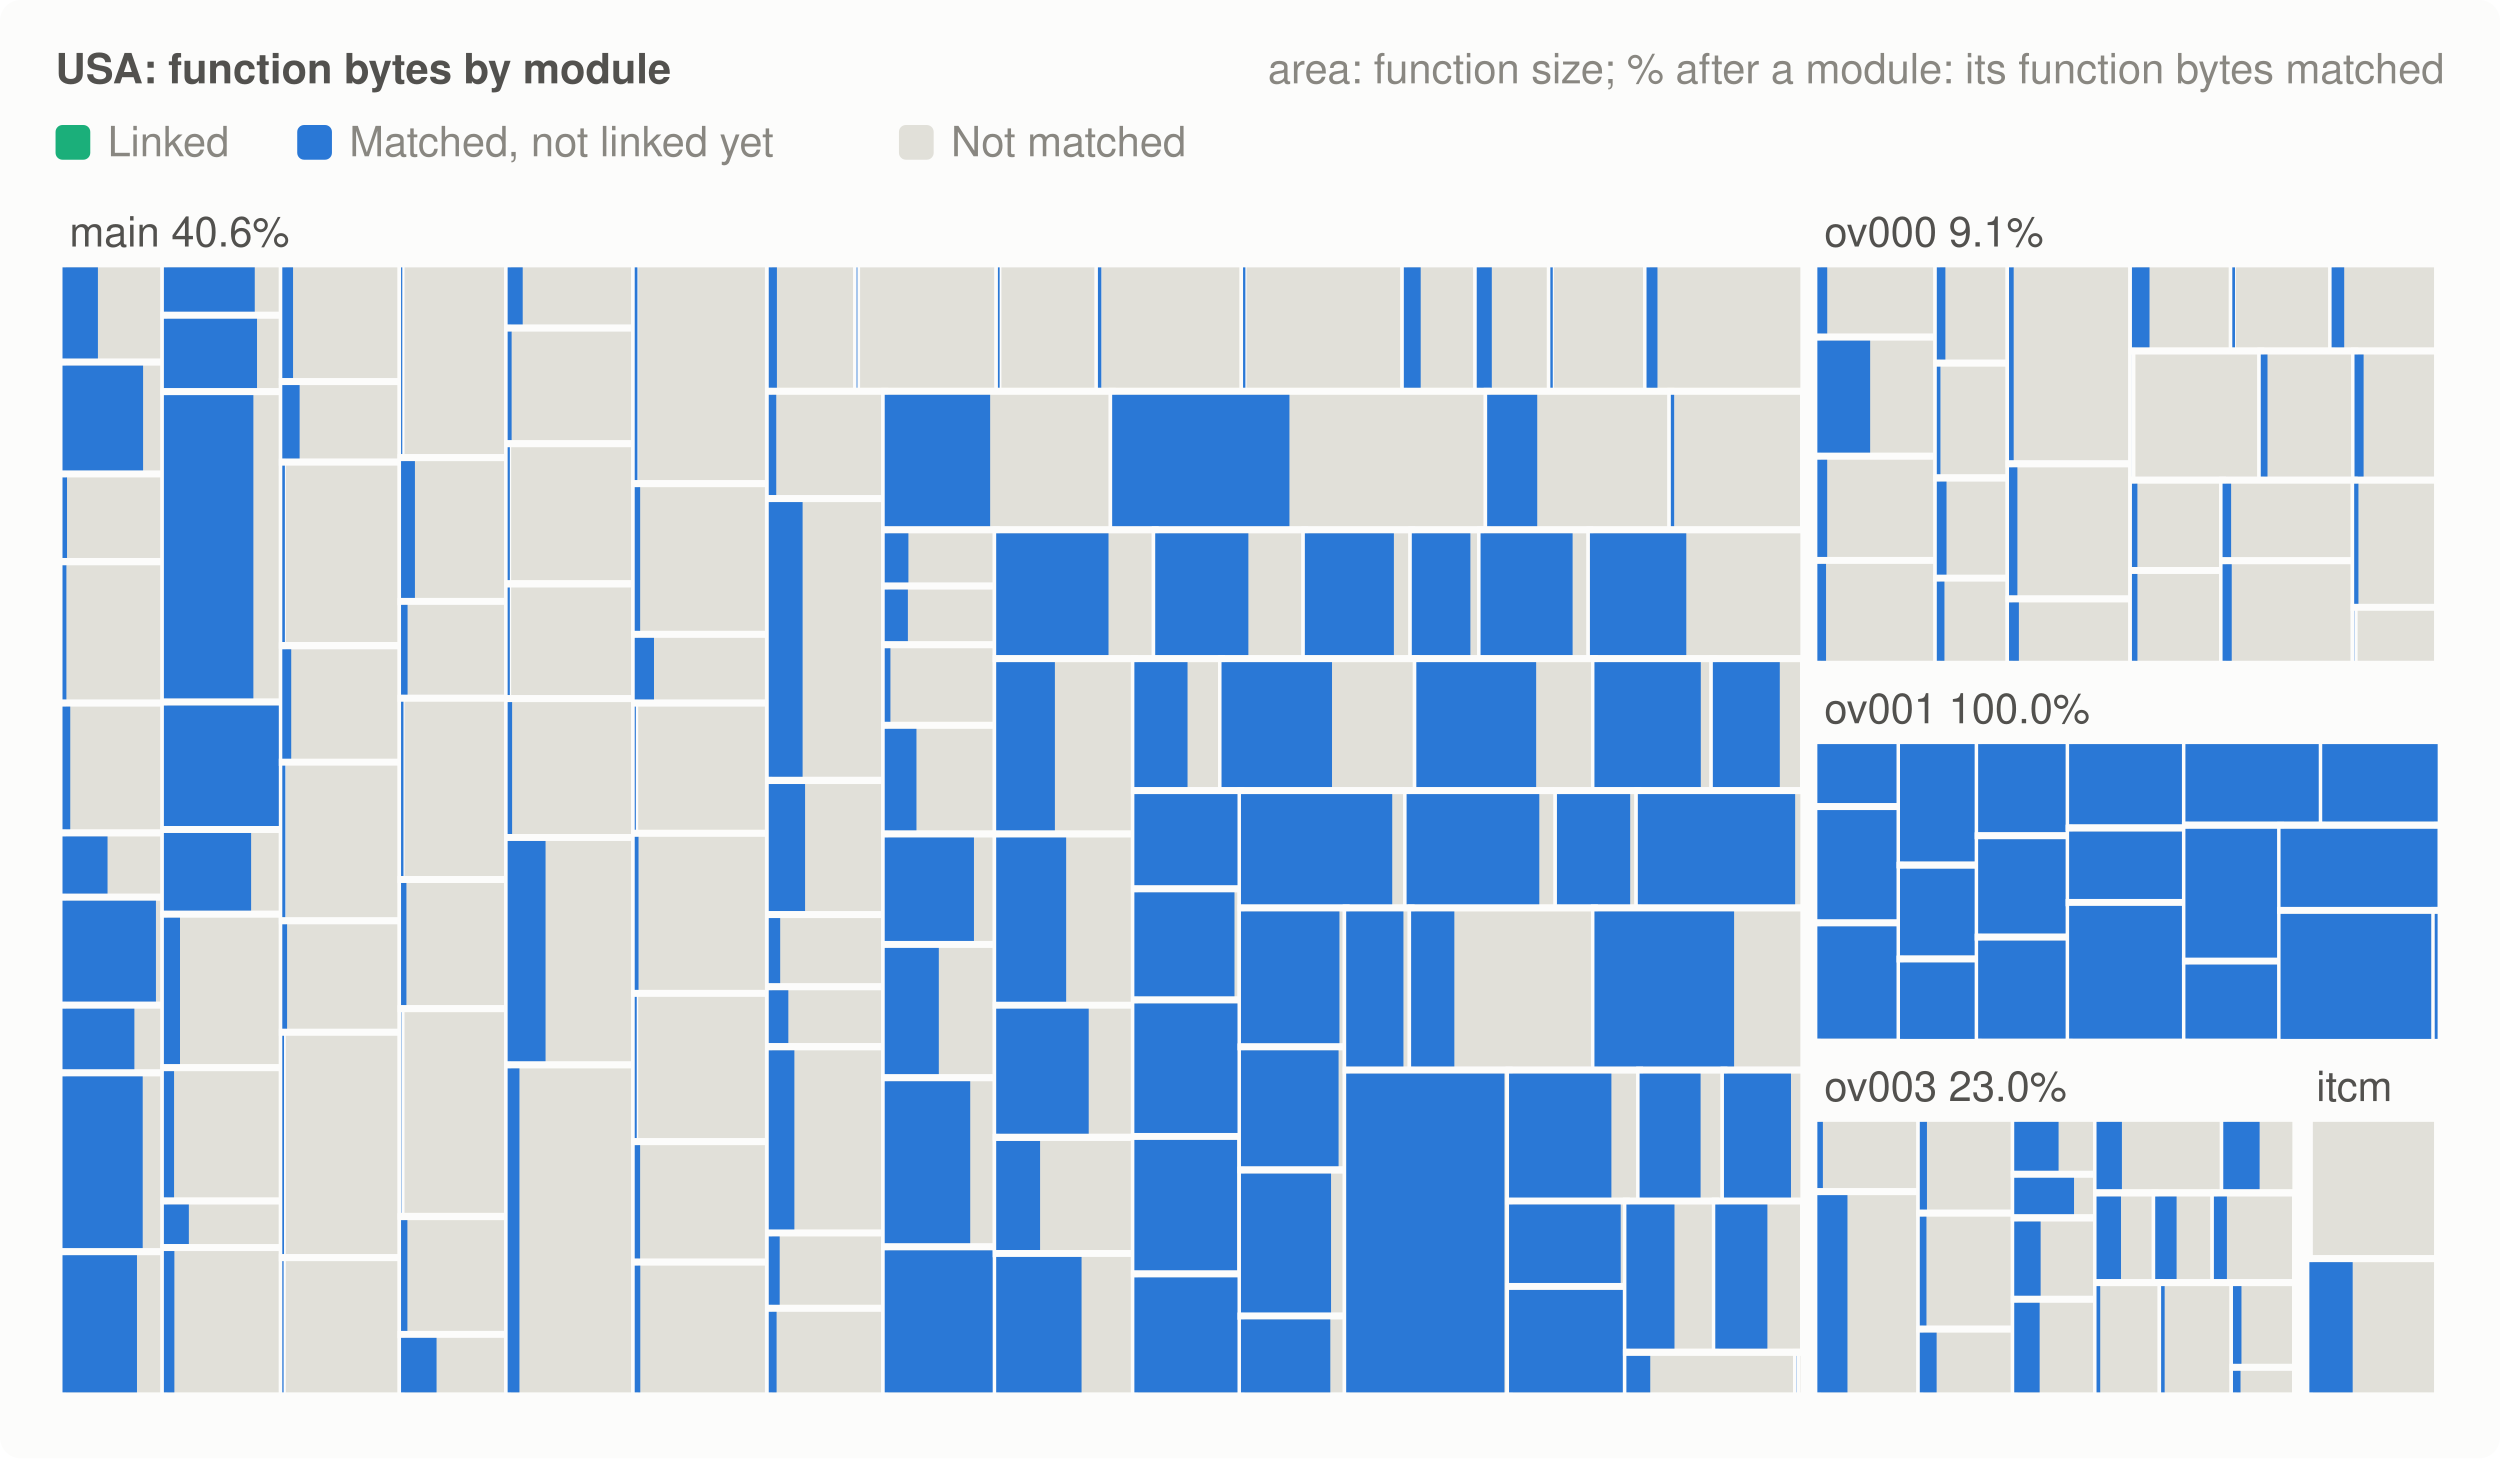
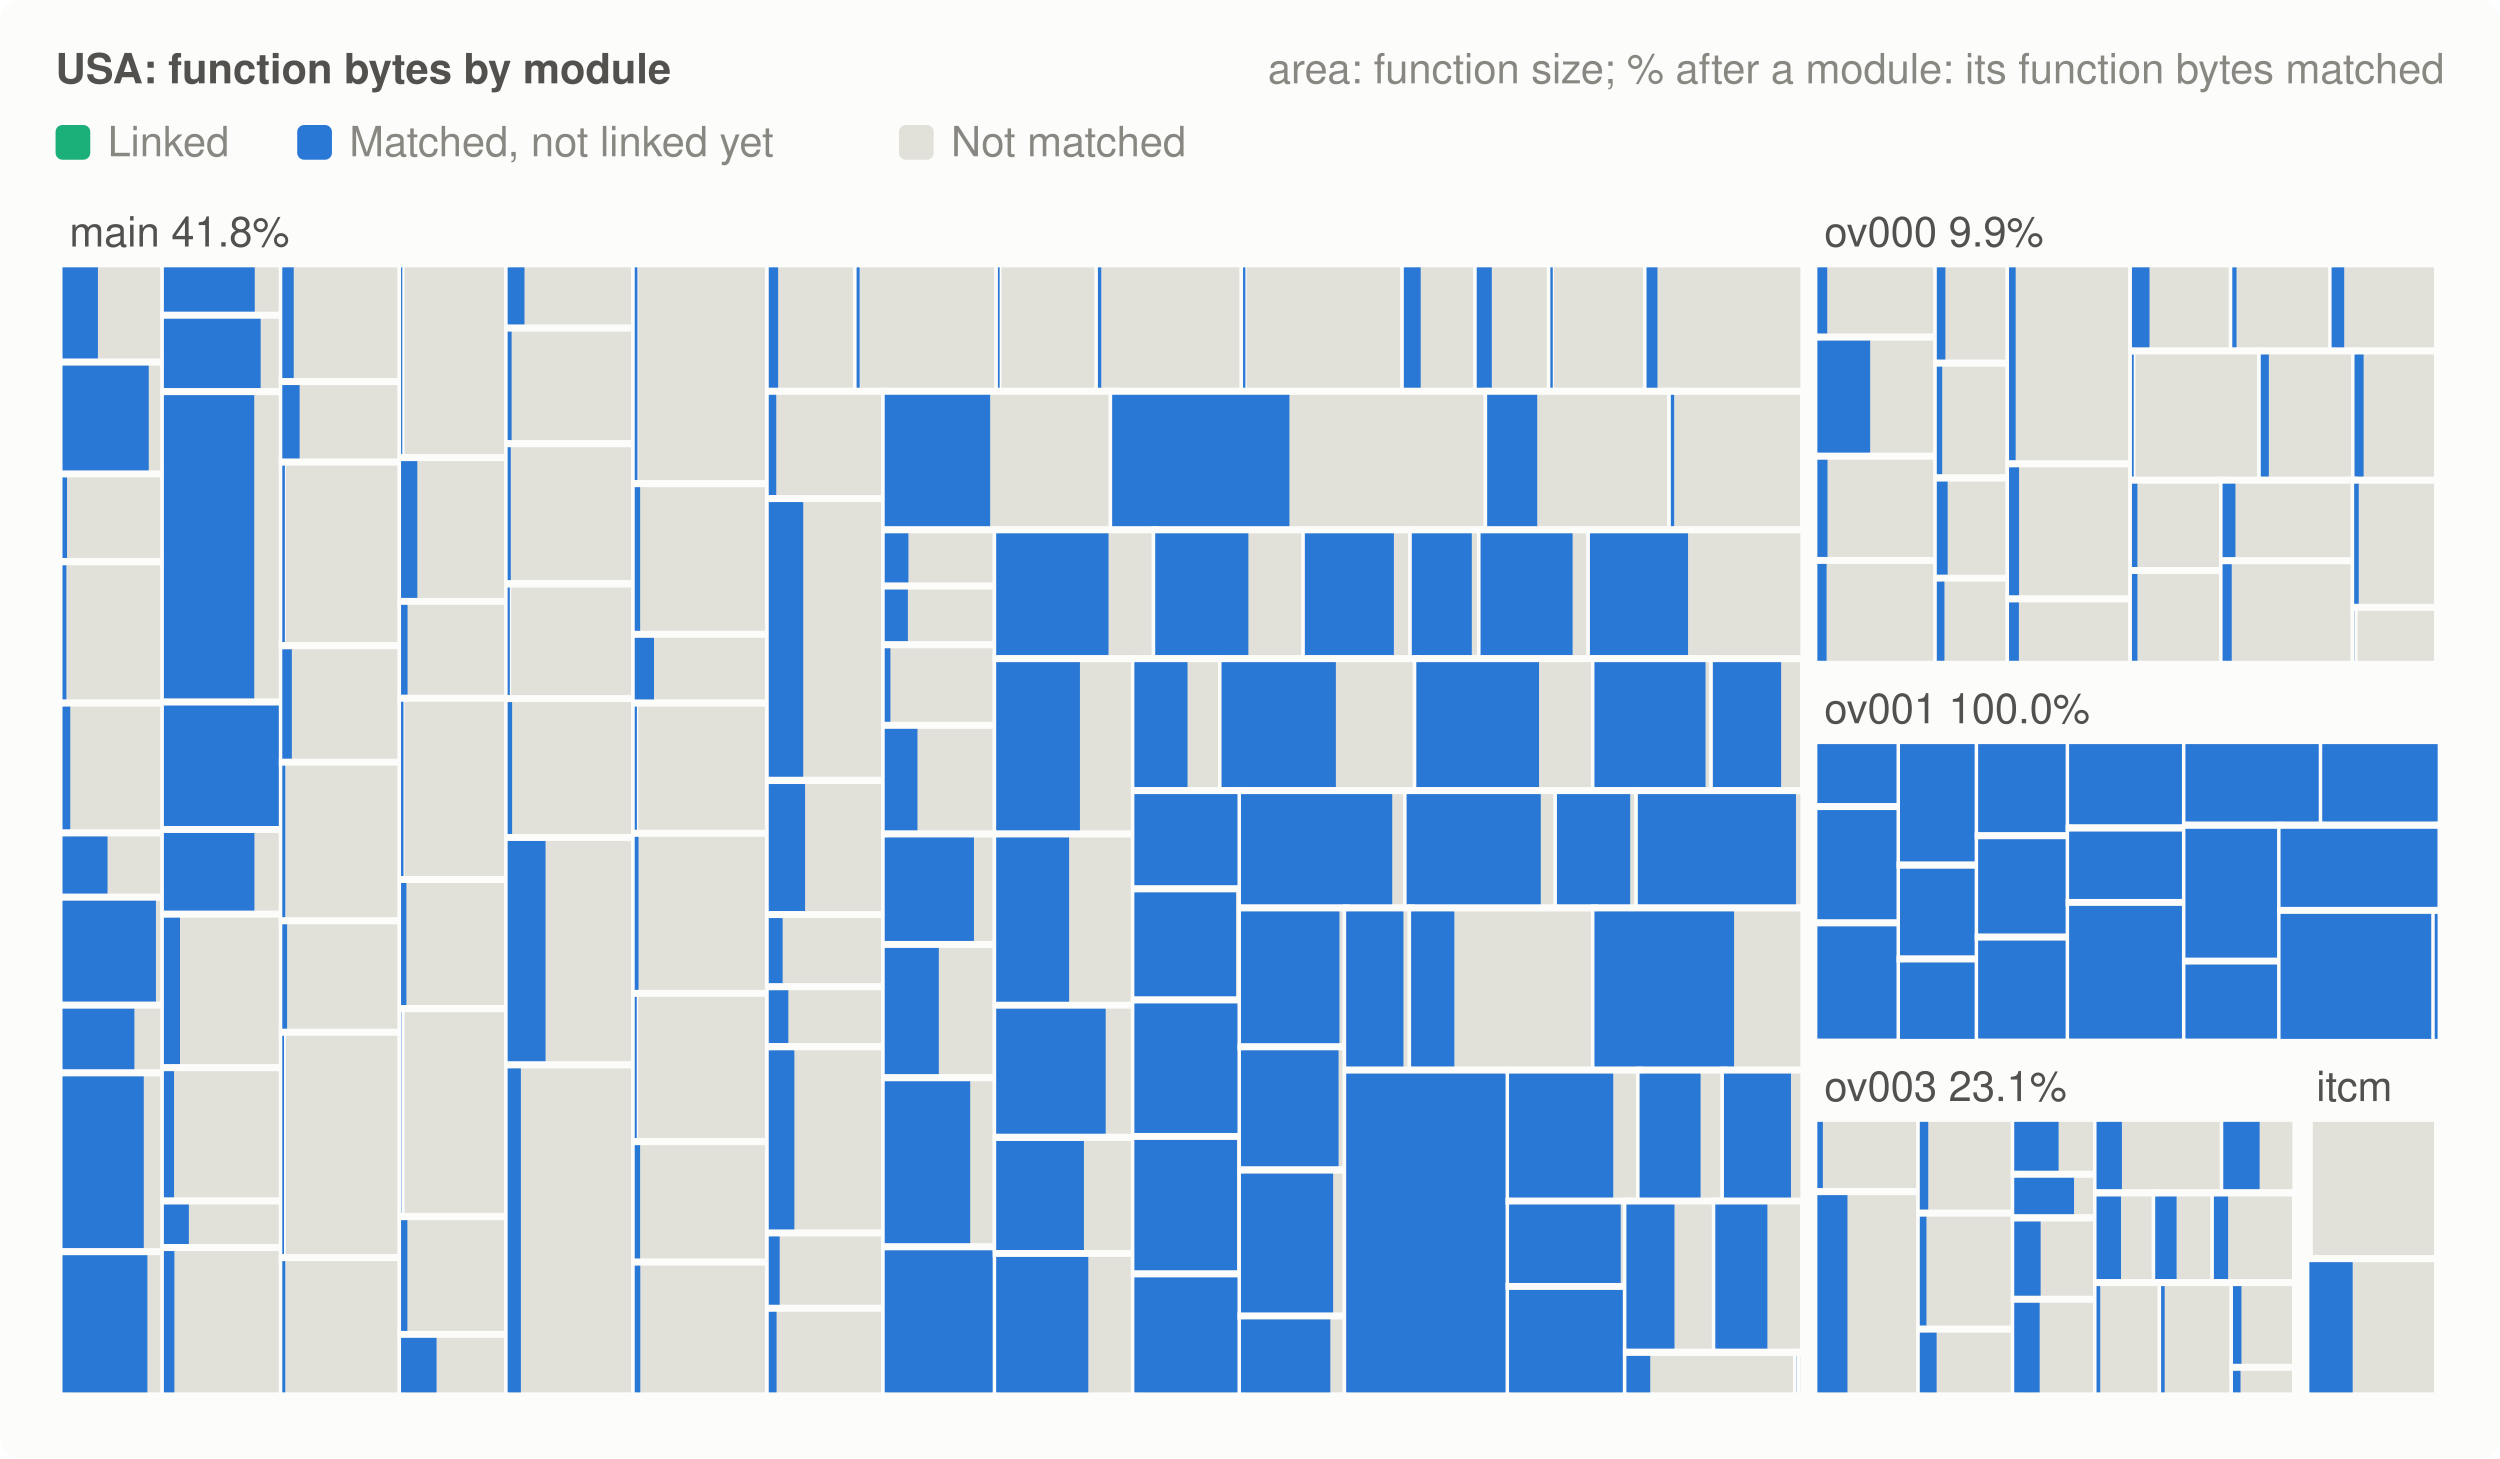
<svg xmlns="http://www.w3.org/2000/svg" viewBox="0 0 720 420" width="720" height="420" role="img" aria-label="Matched and linked code by module (USA)">
  <style>.bg{fill:#fcfcfb}.lbl{fill:#52514e}.muted{fill:#898781}.todo{fill:#e1e0d9}.gap{stroke:#fcfcfb}.matched{fill:#2a78d6}.linked{fill:#1baf7a}@media (prefers-color-scheme: dark){.bg{fill:#1a1a19}.lbl{fill:#c3c2b7}.muted{fill:#898781}.todo{fill:#2c2c2a}.gap{stroke:#1a1a19}.matched{fill:#3987e5}.linked{fill:#199e70}}text{font:12px -apple-system,BlinkMacSystemFont,'Segoe UI',Helvetica,Arial,sans-serif}.head{font-weight:600}</style>
  <rect class="bg" width="720" height="420" rx="6" />
  <text class="lbl head" x="16" y="24">USA: function bytes by module</text>
  <text class="muted" x="704" y="24" text-anchor="end">area: function size; % after a module: its function bytes matched</text>
  <rect class="linked" x="16" y="36" width="10" height="10" rx="2" />
  <text class="muted" x="31" y="45">Linked</text>
  <rect class="matched" x="85.6" y="36" width="10" height="10" rx="2" />
  <text class="muted" x="100.6" y="45">Matched, not linked yet</text>
  <rect class="todo" x="258.9" y="36" width="10" height="10" rx="2" />
  <text class="muted" x="273.9" y="45">Not matched</text>
  <rect class="todo gap" x="18.0" y="76.0" width="29.2" height="28.3" stroke-width="2" />
  <rect class="matched" x="18.0" y="77.0" width="10.20" height="26.3" />
  <rect class="todo gap" x="18.0" y="104.3" width="29.2" height="32.3" stroke-width="2" />
-   <rect class="matched" x="18.0" y="105.3" width="23.21" height="30.3" />
+   <rect class="matched" x="18.0" y="105.3" width="24.84" height="30.3" />
  <rect class="todo gap" x="18.0" y="136.5" width="29.2" height="25.2" stroke-width="2" />
  <rect class="matched" x="18.0" y="137.5" width="1.30" height="23.2" />
  <rect class="todo gap" x="18.0" y="161.8" width="29.2" height="40.7" stroke-width="2" />
  <rect class="matched" x="18.0" y="162.8" width="1.12" height="38.7" />
  <rect class="todo gap" x="18.0" y="202.5" width="29.2" height="37.4" stroke-width="2" />
  <rect class="matched" x="18.0" y="203.5" width="2.23" height="35.4" />
  <rect class="todo gap" x="18.0" y="239.9" width="29.2" height="18.5" stroke-width="2" />
  <rect class="matched" x="18.0" y="240.9" width="12.97" height="16.5" />
  <rect class="todo gap" x="18.0" y="258.4" width="29.2" height="31.1" stroke-width="2" />
  <rect class="matched" x="18.0" y="259.4" width="26.91" height="29.1" />
  <rect class="todo gap" x="18.0" y="289.5" width="29.2" height="19.5" stroke-width="2" />
  <rect class="matched" x="18.0" y="290.5" width="20.70" height="17.5" />
  <rect class="todo gap" x="18.0" y="309.0" width="29.2" height="51.5" stroke-width="2" />
-   <rect class="matched" x="18.0" y="310.0" width="23.10" height="49.5" />
+   <rect class="matched" x="18.0" y="310.0" width="23.41" height="49.5" />
  <rect class="todo gap" x="18.0" y="360.5" width="29.2" height="41.5" stroke-width="2" />
-   <rect class="matched" x="18.0" y="361.5" width="21.45" height="39.5" />
+   <rect class="matched" x="18.0" y="361.5" width="24.45" height="39.5" />
  <rect class="todo gap" x="47.2" y="76.0" width="34.1" height="14.8" stroke-width="2" />
  <rect class="matched" x="47.2" y="77.0" width="26.17" height="12.8" />
  <rect class="todo gap" x="47.2" y="90.8" width="34.1" height="22.0" stroke-width="2" />
-   <rect class="matched" x="47.2" y="91.8" width="26.82" height="20.0" />
+   <rect class="matched" x="47.2" y="91.8" width="27.87" height="20.0" />
  <rect class="todo gap" x="47.2" y="112.8" width="34.1" height="89.4" stroke-width="2" />
-   <rect class="matched" x="47.2" y="113.8" width="25.77" height="87.4" />
+   <rect class="matched" x="47.2" y="113.8" width="26.02" height="87.4" />
  <rect class="todo gap" x="47.2" y="202.2" width="34.1" height="36.7" stroke-width="2" />
  <rect class="matched" x="47.2" y="203.2" width="33.57" height="34.7" />
  <rect class="todo gap" x="47.2" y="238.9" width="34.1" height="24.4" stroke-width="2" />
-   <rect class="matched" x="47.2" y="239.9" width="25.12" height="22.4" />
+   <rect class="matched" x="47.2" y="239.9" width="26.07" height="22.4" />
  <rect class="todo gap" x="47.2" y="263.3" width="34.1" height="44.2" stroke-width="2" />
  <rect class="matched" x="47.2" y="264.3" width="4.64" height="42.2" />
  <rect class="todo gap" x="47.2" y="307.5" width="34.1" height="38.4" stroke-width="2" />
  <rect class="matched" x="47.2" y="308.5" width="2.93" height="36.4" />
  <rect class="todo gap" x="47.2" y="345.9" width="34.1" height="13.4" stroke-width="2" />
  <rect class="matched" x="47.2" y="346.9" width="7.19" height="11.4" />
  <rect class="todo gap" x="47.2" y="359.3" width="34.1" height="42.7" stroke-width="2" />
  <rect class="matched" x="47.2" y="360.3" width="3.02" height="40.7" />
  <rect class="todo gap" x="81.3" y="76.0" width="34.2" height="33.9" stroke-width="2" />
-   <rect class="matched" x="81.3" y="77.0" width="3.10" height="31.9" />
+   <rect class="matched" x="81.3" y="77.0" width="3.29" height="31.9" />
  <rect class="todo gap" x="81.3" y="109.9" width="34.2" height="23.2" stroke-width="2" />
  <rect class="matched" x="81.3" y="110.9" width="4.99" height="21.2" />
  <rect class="todo gap" x="81.3" y="133.1" width="34.2" height="52.8" stroke-width="2" />
  <rect class="matched" x="81.3" y="134.1" width="0.75" height="50.8" />
  <rect class="todo gap" x="81.3" y="186.0" width="34.2" height="33.6" stroke-width="2" />
-   <rect class="matched" x="81.3" y="187.0" width="2.57" height="31.6" />
+   <rect class="matched" x="81.3" y="187.0" width="2.75" height="31.6" />
  <rect class="todo gap" x="81.3" y="219.5" width="34.2" height="45.7" stroke-width="2" />
  <rect class="matched" x="81.3" y="220.5" width="0.88" height="43.7" />
  <rect class="todo gap" x="81.3" y="265.2" width="34.2" height="32.1" stroke-width="2" />
  <rect class="matched" x="81.3" y="266.2" width="1.38" height="30.1" />
  <rect class="todo gap" x="81.3" y="297.3" width="34.2" height="64.9" stroke-width="2" />
  <rect class="matched" x="81.3" y="298.3" width="0.50" height="62.9" />
  <rect class="todo gap" x="81.3" y="362.2" width="34.2" height="39.8" stroke-width="2" />
-   <rect class="matched" x="81.3" y="363.2" width="0.38" height="37.8" />
+   <rect class="matched" x="81.3" y="363.2" width="0.88" height="37.8" />
  <rect class="todo gap" x="115.5" y="76.0" width="30.7" height="55.8" stroke-width="2" />
  <rect class="matched" x="115.5" y="77.0" width="0.36" height="53.8" />
  <rect class="todo gap" x="115.5" y="131.8" width="30.7" height="41.5" stroke-width="2" />
-   <rect class="matched" x="115.5" y="132.8" width="4.00" height="39.5" />
+   <rect class="matched" x="115.5" y="132.8" width="4.69" height="39.5" />
  <rect class="todo gap" x="115.5" y="173.2" width="30.7" height="27.9" stroke-width="2" />
  <rect class="matched" x="115.5" y="174.2" width="1.88" height="25.9" />
  <rect class="todo gap" x="115.5" y="201.1" width="30.7" height="52.2" stroke-width="2" />
  <rect class="matched" x="115.5" y="202.1" width="0.70" height="50.2" />
  <rect class="todo gap" x="115.5" y="253.3" width="30.7" height="37.2" stroke-width="2" />
  <rect class="matched" x="115.5" y="254.3" width="1.55" height="35.2" />
  <rect class="todo gap" x="115.5" y="290.5" width="30.7" height="59.8" stroke-width="2" />
  <rect class="matched" x="115.5" y="291.5" width="0.11" height="57.8" />
  <rect class="todo gap" x="115.5" y="350.4" width="30.7" height="34.0" stroke-width="2" />
  <rect class="matched" x="115.5" y="351.4" width="1.83" height="32.0" />
  <rect class="todo gap" x="115.5" y="384.3" width="30.7" height="17.7" stroke-width="2" />
  <rect class="matched" x="115.5" y="385.3" width="10.23" height="15.7" />
  <rect class="todo gap" x="146.2" y="76.0" width="36.6" height="18.5" stroke-width="2" />
-   <rect class="matched" x="146.2" y="77.0" width="4.34" height="16.5" />
+   <rect class="matched" x="146.2" y="77.0" width="4.85" height="16.5" />
  <rect class="todo gap" x="146.2" y="94.5" width="36.6" height="33.3" stroke-width="2" />
  <rect class="matched" x="146.2" y="95.5" width="1.15" height="31.3" />
  <rect class="todo gap" x="146.2" y="127.8" width="36.6" height="40.3" stroke-width="2" />
-   <rect class="matched" x="146.2" y="128.8" width="0.64" height="38.3" />
+   <rect class="matched" x="146.2" y="128.8" width="0.92" height="38.3" />
  <rect class="todo gap" x="146.2" y="168.2" width="36.6" height="33.0" stroke-width="2" />
  <rect class="matched" x="146.2" y="169.2" width="0.63" height="31.0" />
  <rect class="todo gap" x="146.2" y="201.2" width="36.6" height="40.0" stroke-width="2" />
  <rect class="matched" x="146.2" y="202.2" width="1.29" height="38.0" />
  <rect class="todo gap" x="146.2" y="241.2" width="36.6" height="65.5" stroke-width="2" />
  <rect class="matched" x="146.2" y="242.2" width="10.92" height="63.5" />
  <rect class="todo gap" x="146.2" y="306.7" width="36.6" height="95.3" stroke-width="2" />
-   <rect class="matched" x="146.2" y="307.7" width="3.40" height="93.3" />
+   <rect class="matched" x="146.2" y="307.7" width="3.81" height="93.3" />
  <rect class="todo gap" x="182.8" y="76.0" width="38.5" height="63.3" stroke-width="2" />
  <rect class="matched" x="182.8" y="77.0" width="0.78" height="61.3" />
  <rect class="todo gap" x="182.8" y="139.3" width="38.5" height="43.4" stroke-width="2" />
  <rect class="matched" x="182.8" y="140.3" width="1.56" height="41.4" />
  <rect class="todo gap" x="182.8" y="182.7" width="38.5" height="19.8" stroke-width="2" />
  <rect class="matched" x="182.8" y="183.7" width="5.55" height="17.8" />
  <rect class="todo gap" x="182.8" y="202.5" width="38.5" height="37.5" stroke-width="2" />
-   <rect class="matched" x="182.8" y="203.5" width="0.33" height="35.5" />
+   <rect class="matched" x="182.8" y="203.5" width="0.63" height="35.5" />
  <rect class="todo gap" x="182.8" y="240.0" width="38.5" height="46.1" stroke-width="2" />
  <rect class="matched" x="182.8" y="241.0" width="1.10" height="44.1" />
  <rect class="todo gap" x="182.8" y="286.1" width="38.5" height="42.7" stroke-width="2" />
  <rect class="matched" x="182.8" y="287.1" width="0.58" height="40.7" />
  <rect class="todo gap" x="182.8" y="328.8" width="38.5" height="34.7" stroke-width="2" />
  <rect class="matched" x="182.8" y="329.8" width="1.55" height="32.7" />
  <rect class="todo gap" x="182.8" y="363.5" width="38.5" height="38.5" stroke-width="2" />
  <rect class="matched" x="182.8" y="364.5" width="1.60" height="36.5" />
  <rect class="todo gap" x="221.4" y="76.0" width="25.3" height="36.7" stroke-width="2" />
-   <rect class="matched" x="221.4" y="77.0" width="2.35" height="34.7" />
+   <rect class="matched" x="221.4" y="77.0" width="2.70" height="34.7" />
  <rect class="todo gap" x="246.7" y="76.0" width="40.7" height="36.7" stroke-width="2" />
-   <rect class="matched" x="246.7" y="77.0" width="0.23" height="34.7" />
+   <rect class="matched" x="246.7" y="77.0" width="0.89" height="34.7" />
  <rect class="todo gap" x="287.4" y="76.0" width="28.9" height="36.7" stroke-width="2" />
  <rect class="matched" x="287.4" y="77.0" width="0.50" height="34.7" />
  <rect class="todo gap" x="316.2" y="76.0" width="41.8" height="36.7" stroke-width="2" />
  <rect class="matched" x="316.2" y="77.0" width="0.98" height="34.7" />
  <rect class="todo gap" x="358.0" y="76.0" width="46.3" height="36.7" stroke-width="2" />
  <rect class="matched" x="358.0" y="77.0" width="0.67" height="34.7" />
  <rect class="todo gap" x="404.3" y="76.0" width="21.0" height="36.7" stroke-width="2" />
  <rect class="matched" x="404.3" y="77.0" width="4.86" height="34.7" />
  <rect class="todo gap" x="425.3" y="76.0" width="21.2" height="36.7" stroke-width="2" />
  <rect class="matched" x="425.3" y="77.0" width="4.34" height="34.7" />
  <rect class="todo gap" x="446.5" y="76.0" width="27.7" height="36.7" stroke-width="2" />
  <rect class="matched" x="446.5" y="77.0" width="0.70" height="34.7" />
  <rect class="todo gap" x="474.2" y="76.0" width="45.3" height="36.7" stroke-width="2" />
  <rect class="matched" x="474.2" y="77.0" width="3.15" height="34.7" />
  <rect class="todo gap" x="221.4" y="112.7" width="33.4" height="30.9" stroke-width="2" />
  <rect class="matched" x="221.4" y="113.7" width="2.16" height="28.9" />
  <rect class="todo gap" x="221.4" y="143.6" width="33.4" height="81.1" stroke-width="2" />
-   <rect class="matched" x="221.4" y="144.6" width="9.75" height="79.1" />
+   <rect class="matched" x="221.4" y="144.6" width="9.93" height="79.1" />
  <rect class="todo gap" x="221.4" y="224.8" width="33.4" height="38.6" stroke-width="2" />
  <rect class="matched" x="221.4" y="225.8" width="10.46" height="36.6" />
  <rect class="todo gap" x="221.4" y="263.4" width="33.4" height="20.8" stroke-width="2" />
-   <rect class="matched" x="221.4" y="264.4" width="3.29" height="18.8" />
+   <rect class="matched" x="221.4" y="264.4" width="4.00" height="18.8" />
  <rect class="todo gap" x="221.4" y="284.2" width="33.4" height="17.2" stroke-width="2" />
  <rect class="matched" x="221.4" y="285.2" width="5.64" height="15.2" />
  <rect class="todo gap" x="221.4" y="301.5" width="33.4" height="53.7" stroke-width="2" />
  <rect class="matched" x="221.4" y="302.5" width="7.38" height="51.7" />
  <rect class="todo gap" x="221.4" y="355.1" width="33.4" height="21.7" stroke-width="2" />
  <rect class="matched" x="221.4" y="356.1" width="3.15" height="19.7" />
  <rect class="todo gap" x="221.4" y="376.8" width="33.4" height="25.2" stroke-width="2" />
  <rect class="matched" x="221.4" y="377.8" width="2.26" height="23.2" />
  <rect class="todo gap" x="254.8" y="112.7" width="65.5" height="39.9" stroke-width="2" />
  <rect class="matched" x="254.8" y="113.7" width="30.36" height="37.9" />
  <rect class="todo gap" x="320.3" y="112.7" width="108.0" height="39.9" stroke-width="2" />
  <rect class="matched" x="320.3" y="113.7" width="51.06" height="37.9" />
  <rect class="todo gap" x="428.3" y="112.7" width="52.9" height="39.9" stroke-width="2" />
  <rect class="matched" x="428.3" y="113.7" width="14.42" height="37.9" />
  <rect class="todo gap" x="481.2" y="112.7" width="38.2" height="39.9" stroke-width="2" />
  <rect class="matched" x="481.2" y="113.7" width="0.97" height="37.9" />
  <rect class="todo gap" x="254.8" y="152.6" width="32.1" height="16.2" stroke-width="2" />
  <rect class="matched" x="254.8" y="153.6" width="6.82" height="14.2" />
  <rect class="todo gap" x="254.8" y="168.8" width="32.1" height="16.9" stroke-width="2" />
  <rect class="matched" x="254.8" y="169.8" width="6.67" height="14.9" />
  <rect class="todo gap" x="254.8" y="185.7" width="32.1" height="23.2" stroke-width="2" />
  <rect class="matched" x="254.8" y="186.7" width="1.64" height="21.2" />
  <rect class="todo gap" x="254.8" y="208.9" width="32.1" height="31.3" stroke-width="2" />
-   <rect class="matched" x="254.8" y="209.9" width="9.14" height="29.3" />
+   <rect class="matched" x="254.8" y="209.9" width="9.43" height="29.3" />
  <rect class="todo gap" x="254.8" y="240.2" width="32.1" height="31.8" stroke-width="2" />
  <rect class="matched" x="254.8" y="241.2" width="25.70" height="29.8" />
  <rect class="todo gap" x="254.8" y="272.0" width="32.1" height="38.4" stroke-width="2" />
  <rect class="matched" x="254.8" y="273.0" width="15.58" height="36.4" />
  <rect class="todo gap" x="254.8" y="310.4" width="32.1" height="48.7" stroke-width="2" />
  <rect class="matched" x="254.8" y="311.4" width="24.62" height="46.7" />
  <rect class="todo gap" x="254.8" y="359.1" width="32.1" height="42.9" stroke-width="2" />
  <rect class="matched" x="254.8" y="360.1" width="31.23" height="40.9" />
  <rect class="todo gap" x="286.9" y="152.6" width="45.8" height="37.1" stroke-width="2" />
  <rect class="matched" x="286.9" y="153.6" width="32.35" height="35.1" />
  <rect class="todo gap" x="332.7" y="152.6" width="43.1" height="37.1" stroke-width="2" />
  <rect class="matched" x="332.7" y="153.6" width="26.83" height="35.1" />
  <rect class="todo gap" x="375.8" y="152.6" width="30.8" height="37.1" stroke-width="2" />
  <rect class="matched" x="375.8" y="153.6" width="25.64" height="35.1" />
  <rect class="todo gap" x="406.6" y="152.6" width="19.8" height="37.1" stroke-width="2" />
-   <rect class="matched" x="406.6" y="153.6" width="16.87" height="35.1" />
+   <rect class="matched" x="406.6" y="153.6" width="17.28" height="35.1" />
  <rect class="todo gap" x="426.4" y="152.6" width="31.5" height="37.1" stroke-width="2" />
  <rect class="matched" x="426.4" y="153.6" width="26.51" height="35.1" />
  <rect class="todo gap" x="457.9" y="152.6" width="61.6" height="37.1" stroke-width="2" />
-   <rect class="matched" x="457.9" y="153.6" width="27.75" height="35.1" />
+   <rect class="matched" x="457.9" y="153.6" width="28.26" height="35.1" />
  <rect class="todo gap" x="286.9" y="189.7" width="39.8" height="50.5" stroke-width="2" />
-   <rect class="matched" x="286.9" y="190.7" width="16.91" height="48.5" />
+   <rect class="matched" x="286.9" y="190.7" width="24.12" height="48.5" />
  <rect class="todo gap" x="286.9" y="240.2" width="39.8" height="49.4" stroke-width="2" />
-   <rect class="matched" x="286.9" y="241.2" width="20.15" height="47.4" />
+   <rect class="matched" x="286.9" y="241.2" width="21.00" height="47.4" />
  <rect class="todo gap" x="286.9" y="289.5" width="39.8" height="38.0" stroke-width="2" />
-   <rect class="matched" x="286.9" y="290.5" width="26.65" height="36.0" />
+   <rect class="matched" x="286.9" y="290.5" width="31.54" height="36.0" />
  <rect class="todo gap" x="286.9" y="327.6" width="39.8" height="33.5" stroke-width="2" />
-   <rect class="matched" x="286.9" y="328.6" width="12.64" height="31.5" />
+   <rect class="matched" x="286.9" y="328.6" width="25.27" height="31.5" />
  <rect class="todo gap" x="286.9" y="361.0" width="39.8" height="41.0" stroke-width="2" />
-   <rect class="matched" x="286.9" y="362.0" width="24.59" height="39.0" />
+   <rect class="matched" x="286.9" y="362.0" width="26.53" height="39.0" />
  <rect class="todo gap" x="326.7" y="189.7" width="25.1" height="38.0" stroke-width="2" />
  <rect class="matched" x="326.7" y="190.7" width="15.31" height="36.0" />
  <rect class="todo gap" x="351.8" y="189.7" width="56.1" height="38.0" stroke-width="2" />
-   <rect class="matched" x="351.8" y="190.7" width="31.82" height="36.0" />
+   <rect class="matched" x="351.8" y="190.7" width="32.93" height="36.0" />
  <rect class="todo gap" x="407.9" y="189.7" width="51.3" height="38.0" stroke-width="2" />
-   <rect class="matched" x="407.9" y="190.7" width="34.51" height="36.0" />
+   <rect class="matched" x="407.9" y="190.7" width="35.34" height="36.0" />
  <rect class="todo gap" x="459.2" y="189.7" width="34.1" height="38.0" stroke-width="2" />
-   <rect class="matched" x="459.2" y="190.7" width="30.63" height="36.0" />
+   <rect class="matched" x="459.2" y="190.7" width="32.00" height="36.0" />
  <rect class="todo gap" x="493.3" y="189.7" width="26.1" height="38.0" stroke-width="2" />
-   <rect class="matched" x="493.3" y="190.7" width="19.28" height="36.0" />
+   <rect class="matched" x="493.3" y="190.7" width="19.66" height="36.0" />
  <rect class="todo gap" x="326.7" y="227.7" width="30.7" height="28.3" stroke-width="2" />
  <rect class="matched" x="326.7" y="228.7" width="29.88" height="26.3" />
  <rect class="todo gap" x="326.7" y="256.0" width="30.7" height="32.0" stroke-width="2" />
-   <rect class="matched" x="326.7" y="257.0" width="28.83" height="30.0" />
+   <rect class="matched" x="326.7" y="257.0" width="29.27" height="30.0" />
  <rect class="todo gap" x="326.7" y="288.0" width="30.7" height="39.3" stroke-width="2" />
  <rect class="matched" x="326.7" y="289.0" width="30.68" height="37.3" />
  <rect class="todo gap" x="326.7" y="327.3" width="30.7" height="39.6" stroke-width="2" />
  <rect class="matched" x="326.7" y="328.3" width="29.59" height="37.6" />
  <rect class="todo gap" x="326.7" y="366.9" width="30.7" height="35.1" stroke-width="2" />
-   <rect class="matched" x="326.7" y="367.9" width="30.24" height="33.1" />
+   <rect class="matched" x="326.7" y="367.9" width="30.68" height="33.1" />
  <rect class="todo gap" x="357.4" y="227.7" width="47.7" height="33.8" stroke-width="2" />
  <rect class="matched" x="357.4" y="228.7" width="43.56" height="31.8" />
  <rect class="todo gap" x="405.1" y="227.7" width="43.3" height="33.8" stroke-width="2" />
-   <rect class="matched" x="405.1" y="228.7" width="38.22" height="31.8" />
+   <rect class="matched" x="405.1" y="228.7" width="38.64" height="31.8" />
  <rect class="todo gap" x="448.4" y="227.7" width="23.3" height="33.8" stroke-width="2" />
  <rect class="matched" x="448.4" y="228.7" width="21.09" height="31.8" />
  <rect class="todo gap" x="471.7" y="227.7" width="47.8" height="33.8" stroke-width="2" />
-   <rect class="matched" x="471.7" y="228.7" width="45.30" height="31.8" />
+   <rect class="matched" x="471.7" y="228.7" width="45.54" height="31.8" />
  <rect class="todo gap" x="357.4" y="261.5" width="30.3" height="40.0" stroke-width="2" />
  <rect class="matched" x="357.4" y="262.5" width="28.36" height="38.0" />
  <rect class="todo gap" x="357.4" y="301.5" width="30.3" height="35.4" stroke-width="2" />
  <rect class="matched" x="357.4" y="302.5" width="28.11" height="33.4" />
  <rect class="todo gap" x="357.4" y="337.0" width="30.3" height="42.1" stroke-width="2" />
-   <rect class="matched" x="357.4" y="338.0" width="25.94" height="40.1" />
+   <rect class="matched" x="357.4" y="338.0" width="26.54" height="40.1" />
  <rect class="todo gap" x="357.4" y="379.0" width="30.3" height="23.0" stroke-width="2" />
  <rect class="matched" x="357.4" y="380.0" width="25.73" height="21.0" />
  <rect class="todo gap" x="387.7" y="261.5" width="18.7" height="46.7" stroke-width="2" />
  <rect class="matched" x="387.7" y="262.5" width="16.49" height="44.7" />
  <rect class="todo gap" x="406.4" y="261.5" width="52.8" height="46.7" stroke-width="2" />
  <rect class="matched" x="406.4" y="262.5" width="12.45" height="44.7" />
  <rect class="todo gap" x="459.2" y="261.5" width="60.3" height="46.7" stroke-width="2" />
  <rect class="matched" x="459.2" y="262.5" width="40.22" height="44.7" />
  <rect class="todo gap" x="387.7" y="308.2" width="46.9" height="93.8" stroke-width="2" />
-   <rect class="matched" x="387.7" y="309.2" width="45.58" height="91.8" />
+   <rect class="matched" x="387.7" y="309.2" width="46.55" height="91.8" />
  <rect class="todo gap" x="434.6" y="308.2" width="37.6" height="37.8" stroke-width="2" />
-   <rect class="matched" x="434.6" y="309.2" width="29.48" height="35.8" />
+   <rect class="matched" x="434.6" y="309.2" width="30.01" height="35.8" />
  <rect class="todo gap" x="472.2" y="308.2" width="24.3" height="37.8" stroke-width="2" />
  <rect class="matched" x="472.2" y="309.2" width="17.57" height="35.8" />
  <rect class="todo gap" x="496.5" y="308.2" width="23.0" height="37.8" stroke-width="2" />
  <rect class="matched" x="496.5" y="309.2" width="19.30" height="35.8" />
  <rect class="todo gap" x="434.6" y="345.9" width="33.8" height="24.6" stroke-width="2" />
  <rect class="matched" x="434.6" y="346.9" width="32.17" height="22.6" />
  <rect class="todo gap" x="434.6" y="370.5" width="33.8" height="31.5" stroke-width="2" />
  <rect class="matched" x="434.6" y="371.5" width="32.79" height="29.5" />
  <rect class="todo gap" x="468.4" y="345.9" width="25.7" height="43.5" stroke-width="2" />
  <rect class="matched" x="468.4" y="346.9" width="13.85" height="41.5" />
  <rect class="todo gap" x="494.0" y="345.9" width="25.4" height="43.5" stroke-width="2" />
  <rect class="matched" x="494.0" y="346.9" width="15.01" height="41.5" />
  <rect class="todo gap" x="468.4" y="389.5" width="49.0" height="12.5" stroke-width="2" />
  <rect class="matched" x="468.4" y="390.5" width="6.87" height="10.5" />
  <rect class="todo gap" x="517.4" y="389.5" width="2.1" height="12.5" stroke-width="2" />
  <rect class="matched" x="517.4" y="390.5" width="0.08" height="10.5" />
-   <text class="lbl" x="20.0" y="71.0">main 40.6%</text>
+   <text class="lbl" x="20.0" y="71.0">main 41.8%</text>
  <rect class="todo gap" x="523.4" y="76.0" width="34.4" height="21.1" stroke-width="2" />
  <rect class="matched" x="523.4" y="77.0" width="2.84" height="19.1" />
  <rect class="todo gap" x="523.4" y="97.1" width="34.4" height="34.3" stroke-width="2" />
  <rect class="matched" x="523.4" y="98.1" width="15.20" height="32.3" />
  <rect class="todo gap" x="523.4" y="131.4" width="34.4" height="30.1" stroke-width="2" />
-   <rect class="matched" x="523.4" y="132.4" width="2.83" height="28.1" />
+   <rect class="matched" x="523.4" y="132.4" width="2.92" height="28.1" />
  <rect class="todo gap" x="523.4" y="161.4" width="34.4" height="29.9" stroke-width="2" />
-   <rect class="matched" x="523.4" y="162.4" width="2.50" height="27.9" />
+   <rect class="matched" x="523.4" y="162.4" width="2.66" height="27.9" />
  <rect class="todo gap" x="557.8" y="76.0" width="20.8" height="28.6" stroke-width="2" />
  <rect class="matched" x="557.8" y="77.0" width="2.47" height="26.6" />
  <rect class="todo gap" x="557.8" y="104.6" width="20.8" height="33.0" stroke-width="2" />
-   <rect class="matched" x="557.8" y="105.6" width="1.05" height="31.0" />
+   <rect class="matched" x="557.8" y="105.6" width="1.55" height="31.0" />
  <rect class="todo gap" x="557.8" y="137.7" width="20.8" height="28.9" stroke-width="2" />
-   <rect class="matched" x="557.8" y="138.7" width="2.80" height="26.9" />
+   <rect class="matched" x="557.8" y="138.7" width="3.12" height="26.9" />
  <rect class="todo gap" x="557.8" y="166.5" width="20.8" height="24.8" stroke-width="2" />
  <rect class="matched" x="557.8" y="167.5" width="2.20" height="22.8" />
  <rect class="todo gap" x="578.6" y="76.0" width="35.3" height="57.6" stroke-width="2" />
-   <rect class="matched" x="578.6" y="77.0" width="1.34" height="55.6" />
+   <rect class="matched" x="578.6" y="77.0" width="1.91" height="55.6" />
  <rect class="todo gap" x="578.6" y="133.6" width="35.3" height="38.9" stroke-width="2" />
-   <rect class="matched" x="578.6" y="134.6" width="2.41" height="36.9" />
+   <rect class="matched" x="578.6" y="134.6" width="2.89" height="36.9" />
  <rect class="todo gap" x="578.6" y="172.5" width="35.3" height="18.8" stroke-width="2" />
  <rect class="matched" x="578.6" y="173.5" width="2.84" height="16.8" />
  <rect class="todo gap" x="614.0" y="76.0" width="28.9" height="25.1" stroke-width="2" />
  <rect class="matched" x="614.0" y="77.0" width="5.06" height="23.1" />
  <rect class="todo gap" x="642.9" y="76.0" width="28.7" height="25.1" stroke-width="2" />
-   <rect class="matched" x="642.9" y="77.0" width="0.78" height="23.1" />
+   <rect class="matched" x="642.9" y="77.0" width="1.22" height="23.1" />
  <rect class="todo gap" x="671.5" y="76.0" width="30.5" height="25.1" stroke-width="2" />
  <rect class="matched" x="671.5" y="77.0" width="3.63" height="23.1" />
  <rect class="todo gap" x="614.0" y="101.1" width="37.1" height="37.2" stroke-width="2" />
-   <rect class="matched" x="614.0" y="102.1" width="0.01" height="35.2" />
+   <rect class="matched" x="614.0" y="102.1" width="0.51" height="35.2" />
  <rect class="todo gap" x="651.1" y="101.1" width="27.1" height="37.2" stroke-width="2" />
-   <rect class="matched" x="651.1" y="102.1" width="1.94" height="35.2" />
+   <rect class="matched" x="651.1" y="102.1" width="2.33" height="35.2" />
  <rect class="todo gap" x="678.1" y="101.1" width="23.9" height="37.2" stroke-width="2" />
  <rect class="matched" x="678.1" y="102.1" width="2.62" height="35.2" />
  <rect class="todo gap" x="614.0" y="138.3" width="26.1" height="26.0" stroke-width="2" />
  <rect class="matched" x="614.0" y="139.3" width="1.57" height="24.0" />
  <rect class="todo gap" x="614.0" y="164.3" width="26.1" height="27.0" stroke-width="2" />
  <rect class="matched" x="614.0" y="165.3" width="1.58" height="25.0" />
  <rect class="todo gap" x="640.1" y="138.3" width="37.9" height="23.2" stroke-width="2" />
-   <rect class="matched" x="640.1" y="139.3" width="2.46" height="21.2" />
+   <rect class="matched" x="640.1" y="139.3" width="3.71" height="21.2" />
  <rect class="todo gap" x="640.1" y="161.5" width="37.9" height="29.8" stroke-width="2" />
  <rect class="matched" x="640.1" y="162.5" width="2.64" height="27.8" />
  <rect class="todo gap" x="678.0" y="138.3" width="24.0" height="36.7" stroke-width="2" />
-   <rect class="matched" x="678.0" y="139.3" width="1.23" height="34.7" />
+   <rect class="matched" x="678.0" y="139.3" width="1.32" height="34.7" />
  <rect class="todo gap" x="678.0" y="174.9" width="24.0" height="16.4" stroke-width="2" />
  <rect class="matched" x="678.0" y="175.9" width="0.08" height="14.4" />
-   <text class="lbl" x="525.4" y="71.0">ov000 9.1%</text>
+   <text class="lbl" x="525.4" y="71.0">ov000 9.9%</text>
  <rect class="todo gap" x="523.4" y="213.3" width="23.8" height="19.0" stroke-width="2" />
  <rect class="matched" x="523.4" y="214.3" width="23.78" height="17.0" />
  <rect class="todo gap" x="523.4" y="232.3" width="23.8" height="33.5" stroke-width="2" />
  <rect class="matched" x="523.4" y="233.3" width="23.78" height="31.5" />
  <rect class="todo gap" x="523.4" y="265.8" width="23.8" height="34.3" stroke-width="2" />
  <rect class="matched" x="523.4" y="266.8" width="23.78" height="32.3" />
  <rect class="todo gap" x="547.2" y="213.3" width="22.5" height="35.8" stroke-width="2" />
  <rect class="matched" x="547.2" y="214.3" width="22.51" height="33.8" />
  <rect class="todo gap" x="547.2" y="249.2" width="22.5" height="27.0" stroke-width="2" />
  <rect class="matched" x="547.2" y="250.2" width="22.51" height="25.0" />
  <rect class="todo gap" x="547.2" y="276.2" width="22.5" height="24.0" stroke-width="2" />
  <rect class="matched" x="547.2" y="277.2" width="22.51" height="22.0" />
  <rect class="todo gap" x="569.7" y="213.3" width="26.1" height="27.4" stroke-width="2" />
  <rect class="matched" x="569.7" y="214.3" width="26.12" height="25.4" />
  <rect class="todo gap" x="569.7" y="240.7" width="26.1" height="29.2" stroke-width="2" />
  <rect class="matched" x="569.7" y="241.7" width="26.12" height="27.2" />
  <rect class="todo gap" x="569.7" y="269.9" width="26.1" height="30.2" stroke-width="2" />
  <rect class="matched" x="569.7" y="270.9" width="26.12" height="28.2" />
  <rect class="todo gap" x="595.9" y="213.3" width="33.6" height="25.1" stroke-width="2" />
  <rect class="matched" x="595.9" y="214.3" width="33.56" height="23.1" />
  <rect class="todo gap" x="595.9" y="238.5" width="33.6" height="21.5" stroke-width="2" />
  <rect class="matched" x="595.9" y="239.5" width="33.56" height="19.5" />
  <rect class="todo gap" x="595.9" y="259.9" width="33.6" height="40.2" stroke-width="2" />
  <rect class="matched" x="595.9" y="260.9" width="33.56" height="38.2" />
  <rect class="todo gap" x="629.4" y="213.3" width="39.3" height="24.3" stroke-width="2" />
  <rect class="matched" x="629.4" y="214.3" width="39.33" height="22.3" />
  <rect class="todo gap" x="668.8" y="213.3" width="33.2" height="24.3" stroke-width="2" />
  <rect class="matched" x="668.8" y="214.3" width="33.25" height="22.3" />
  <rect class="todo gap" x="629.4" y="237.7" width="27.4" height="39.2" stroke-width="2" />
  <rect class="matched" x="629.4" y="238.7" width="27.38" height="37.2" />
  <rect class="todo gap" x="629.4" y="276.8" width="27.4" height="23.3" stroke-width="2" />
  <rect class="matched" x="629.4" y="277.8" width="27.38" height="21.3" />
  <rect class="todo gap" x="656.8" y="237.7" width="45.2" height="24.5" stroke-width="2" />
  <rect class="matched" x="656.8" y="238.7" width="45.20" height="22.5" />
  <rect class="todo gap" x="656.8" y="262.2" width="44.4" height="38.0" stroke-width="2" />
  <rect class="matched" x="656.8" y="263.2" width="44.37" height="36.0" />
  <rect class="todo gap" x="701.2" y="262.2" width="0.8" height="38.0" stroke-width="2" />
  <rect class="matched" x="701.2" y="263.2" width="0.83" height="36.0" />
  <text class="lbl" x="525.4" y="208.3">ov001 100.0%</text>
  <rect class="todo gap" x="523.4" y="322.1" width="29.5" height="21.1" stroke-width="2" />
  <rect class="matched" x="523.4" y="323.1" width="1.59" height="19.1" />
  <rect class="todo gap" x="523.4" y="343.2" width="29.5" height="58.8" stroke-width="2" />
  <rect class="matched" x="523.4" y="344.2" width="8.67" height="56.8" />
  <rect class="todo gap" x="552.9" y="322.1" width="27.2" height="27.3" stroke-width="2" />
-   <rect class="matched" x="552.9" y="323.1" width="2.06" height="25.3" />
+   <rect class="matched" x="552.9" y="323.1" width="2.43" height="25.3" />
  <rect class="todo gap" x="552.9" y="349.4" width="27.2" height="33.4" stroke-width="2" />
  <rect class="matched" x="552.9" y="350.4" width="1.92" height="31.4" />
  <rect class="todo gap" x="552.9" y="382.8" width="27.2" height="19.2" stroke-width="2" />
  <rect class="matched" x="552.9" y="383.8" width="4.85" height="17.2" />
  <rect class="todo gap" x="580.1" y="322.1" width="23.7" height="16.1" stroke-width="2" />
  <rect class="matched" x="580.1" y="323.1" width="12.77" height="14.1" />
  <rect class="todo gap" x="580.1" y="338.2" width="23.7" height="12.5" stroke-width="2" />
  <rect class="matched" x="580.1" y="339.2" width="17.22" height="10.5" />
  <rect class="todo gap" x="580.1" y="350.8" width="23.7" height="23.4" stroke-width="2" />
  <rect class="matched" x="580.1" y="351.8" width="7.60" height="21.4" />
  <rect class="todo gap" x="580.1" y="374.2" width="23.7" height="27.8" stroke-width="2" />
  <rect class="matched" x="580.1" y="375.2" width="7.32" height="25.8" />
  <rect class="todo gap" x="603.8" y="322.1" width="36.5" height="21.4" stroke-width="2" />
  <rect class="matched" x="603.8" y="323.1" width="7.31" height="19.4" />
  <rect class="todo gap" x="640.3" y="322.1" width="20.9" height="21.4" stroke-width="2" />
  <rect class="matched" x="640.3" y="323.1" width="10.47" height="19.4" />
  <rect class="todo gap" x="603.8" y="343.6" width="16.9" height="25.8" stroke-width="2" />
  <rect class="matched" x="603.8" y="344.6" width="7.05" height="23.8" />
  <rect class="todo gap" x="620.7" y="343.6" width="16.9" height="25.8" stroke-width="2" />
  <rect class="matched" x="620.7" y="344.6" width="6.16" height="23.8" />
  <rect class="todo gap" x="637.6" y="343.6" width="23.5" height="25.8" stroke-width="2" />
-   <rect class="matched" x="637.6" y="344.6" width="3.75" height="23.8" />
+   <rect class="matched" x="637.6" y="344.6" width="4.09" height="23.8" />
  <rect class="todo gap" x="603.8" y="369.4" width="18.6" height="32.6" stroke-width="2" />
  <rect class="matched" x="603.8" y="370.4" width="1.06" height="30.6" />
  <rect class="todo gap" x="622.4" y="369.4" width="20.7" height="32.6" stroke-width="2" />
  <rect class="matched" x="622.4" y="370.4" width="1.03" height="30.6" />
  <rect class="todo gap" x="643.1" y="369.4" width="18.0" height="24.4" stroke-width="2" />
  <rect class="matched" x="643.1" y="370.4" width="2.44" height="22.4" />
  <rect class="todo gap" x="643.1" y="393.8" width="18.0" height="8.2" stroke-width="2" />
  <rect class="matched" x="643.1" y="394.8" width="2.17" height="6.2" />
-   <text class="lbl" x="525.4" y="317.1">ov003 23.0%</text>
+   <text class="lbl" x="525.4" y="317.1">ov003 23.1%</text>
  <rect class="todo gap" x="665.1" y="322.1" width="36.9" height="40.4" stroke-width="2" />
  <rect class="todo gap" x="665.1" y="362.5" width="36.9" height="39.5" stroke-width="2" />
  <rect class="matched" x="665.1" y="363.5" width="12.47" height="37.5" />
  <text class="lbl" x="667.1" y="317.1">itcm</text>
</svg>
